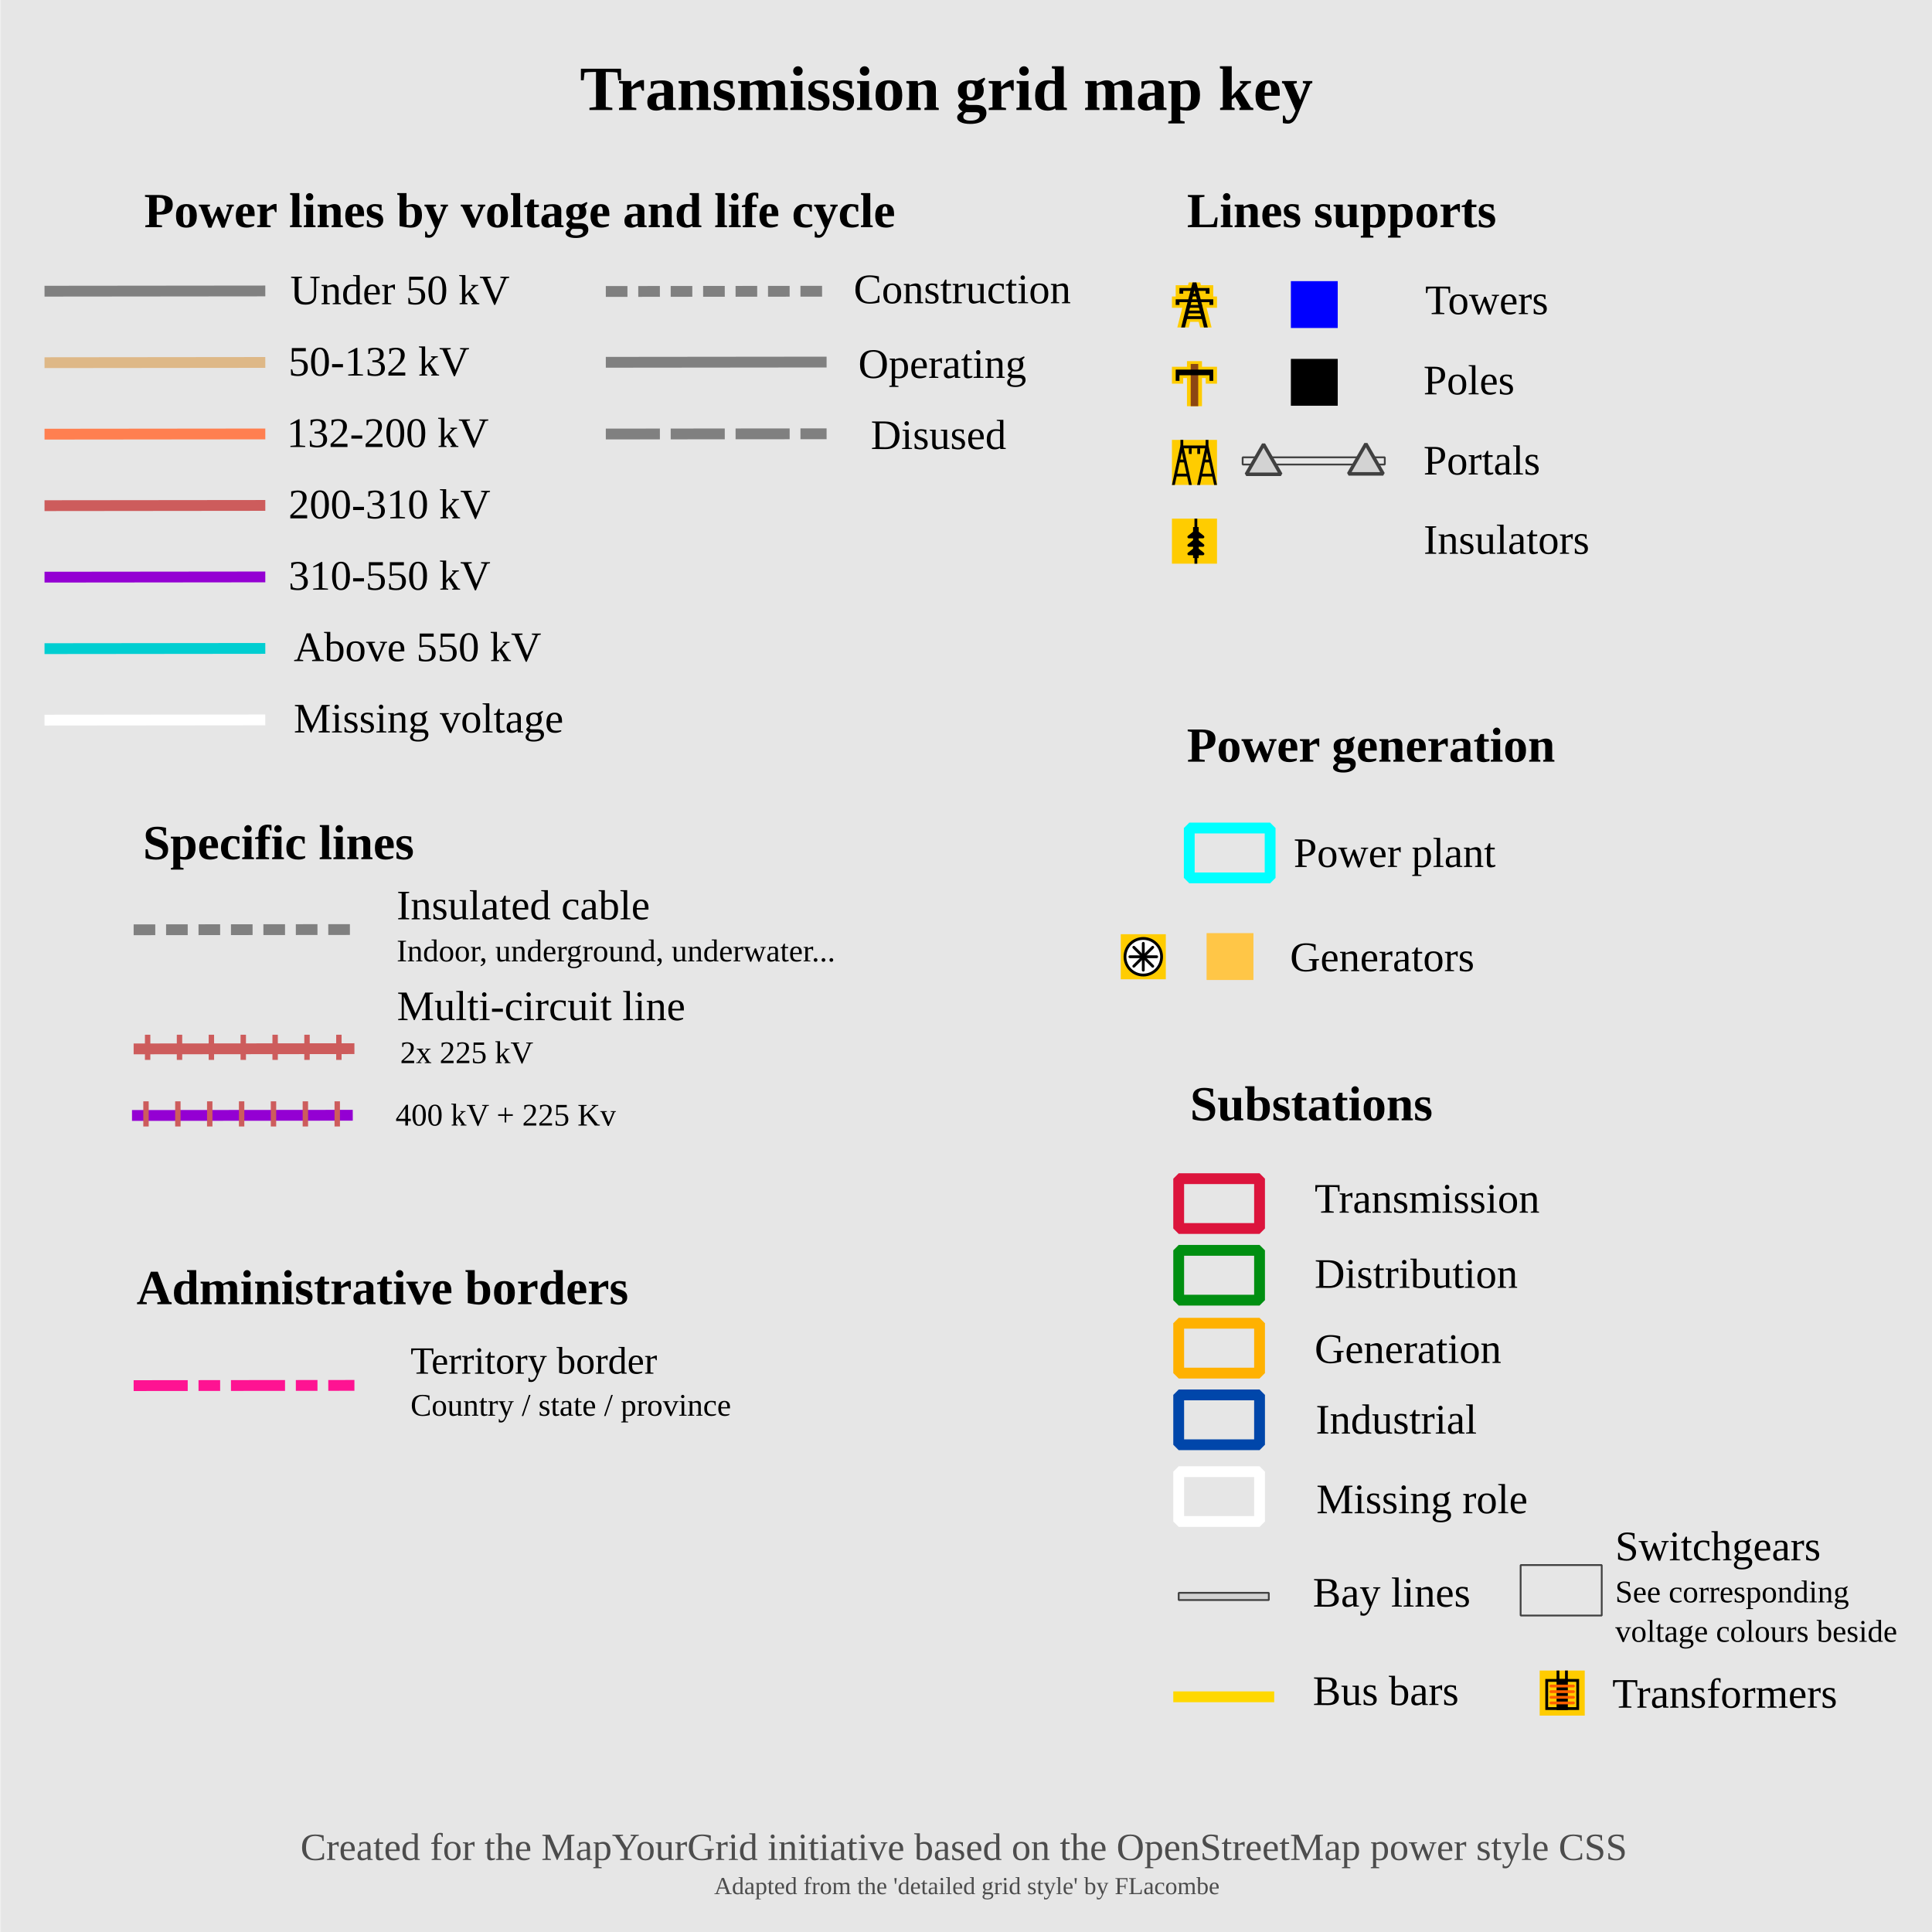
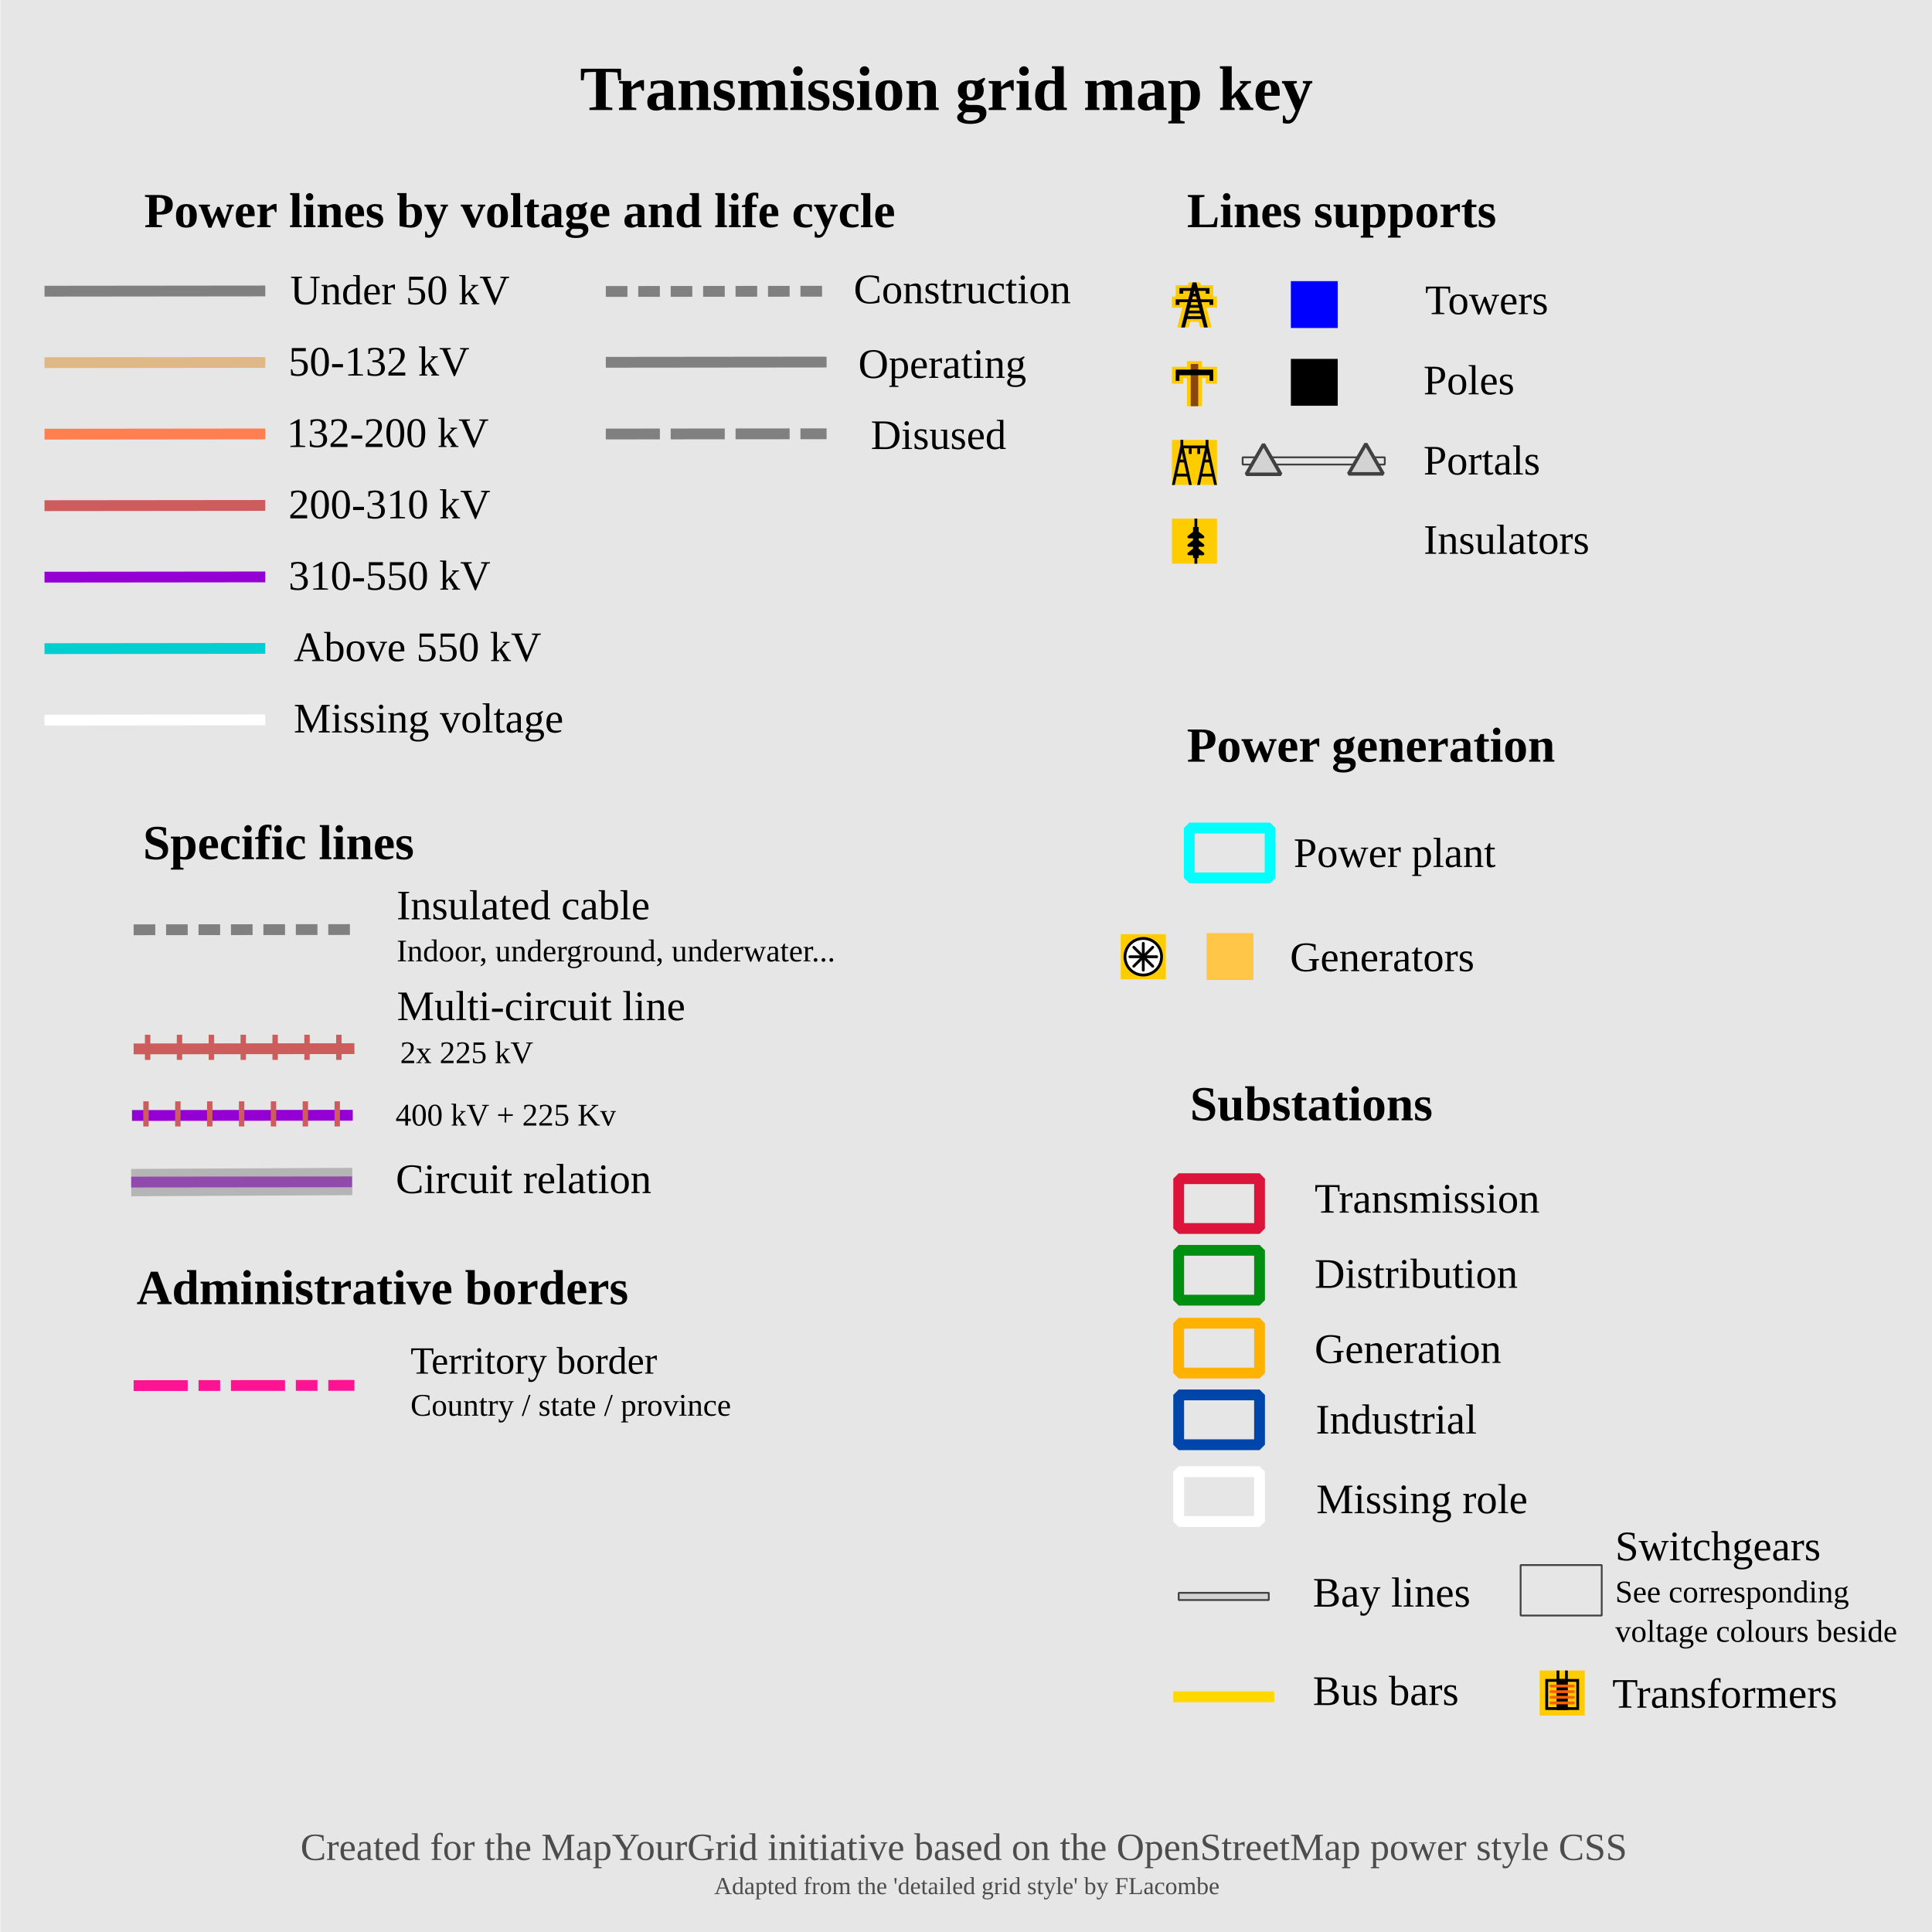
- <svg xmlns="http://www.w3.org/2000/svg" xmlns:ns1="http://krita.org/namespaces/svg/krita" width="551.396pt" height="551.396pt" viewBox="0 0 551.396 551.396">
+ <svg xmlns="http://www.w3.org/2000/svg" xmlns:ns1="http://krita.org/namespaces/svg/krita" width="551.4pt" height="551.4pt" viewBox="0 0 551.4 551.4">
  <defs />
-   <rect id="shape0" transform="translate(0.2571822, 2.59592795259778e-07)" fill="#e6e6e6" fill-rule="evenodd" stroke="none" stroke-width="1" stroke-linecap="square" stroke-linejoin="bevel" width="551.228" height="551.396" />
-   <path id="shape1" transform="translate(14.24991, 83.04021)" fill="none" stroke="#808080" stroke-width="3.086" stroke-linecap="square" stroke-linejoin="miter" stroke-miterlimit="2" d="M0 0.064L59.923 0" />
-   <text id="shape2" ns1:useRichText="true" ns1:textVersion="2" transform="translate(82.82436, 86.82854)" fill="#000000" stroke-opacity="0" stroke="#000000" stroke-width="0" stroke-linecap="square" stroke-linejoin="bevel" font-size-adjust="0.4" letter-spacing="0">
+   <rect id="shape0" transform="matrix(1 0 0 1 0.2571822 2.59592797098809e-07)" fill="#e6e6e6" fill-rule="evenodd" stroke-opacity="0" stroke="#000000" stroke-width="0" stroke-linecap="square" stroke-linejoin="bevel" width="551.228" height="551.396" />
+   <path id="shape1" transform="matrix(1 0 0 1 14.24991 83.04021)" fill="none" stroke="#808080" stroke-width="3.086" stroke-linecap="square" stroke-linejoin="miter" stroke-miterlimit="2" d="M0 0.064L59.923 0" />
+   <text id="shape2" ns1:useRichText="true" ns1:textVersion="2" transform="matrix(1 0 0 1 82.82436 86.82854)" fill="#000000" stroke-opacity="0" stroke="#000000" stroke-width="0" stroke-linecap="square" stroke-linejoin="bevel" font-size-adjust="0.4" letter-spacing="0">
    <tspan x="0">Under 50 kV</tspan>
  </text>
-   <path id="shape0" transform="matrix(1 0 0 1 14.24991 103.4436)" fill="#d00000" stroke="#deb887" stroke-width="3.086" stroke-linecap="square" stroke-linejoin="miter" stroke-miterlimit="2" d="M0 0.064L59.923 0" />
+   <path id="shape01" transform="matrix(1 0 0 1 14.24991 103.4436)" fill="#d00000" stroke="#deb887" stroke-width="3.086" stroke-linecap="square" stroke-linejoin="miter" stroke-miterlimit="2" d="M0 0.064L59.923 0" />
  <text id="shape01" ns1:useRichText="true" ns1:textVersion="2" transform="matrix(1 0 0 1 82.32436 107.1982)" fill="#000000" stroke-opacity="0" stroke="#000000" stroke-width="0" stroke-linecap="square" stroke-linejoin="bevel" letter-spacing="0">
    <tspan x="0">50-132 kV</tspan>
  </text>
  <path id="shape02" transform="matrix(1 0 0 1 14.24991 123.8469)" fill="#d00000" stroke="#ff7f50" stroke-width="3.086" stroke-linecap="square" stroke-linejoin="miter" stroke-miterlimit="2" d="M0 0.064L59.923 0" />
  <text id="shape03" ns1:useRichText="true" ns1:textVersion="2" transform="matrix(1 0 0 1 81.82436 127.5678)" fill="#000000" stroke-opacity="0" stroke="#000000" stroke-width="0" stroke-linecap="square" stroke-linejoin="bevel" letter-spacing="0">
    <tspan x="0">132-200 kV</tspan>
  </text>
  <path id="shape04" transform="matrix(1 0 0 1 14.24991 144.2503)" fill="#d00000" stroke="#cd5c5c" stroke-width="3.086" stroke-linecap="square" stroke-linejoin="miter" stroke-miterlimit="2" d="M0 0.064L59.923 0" />
  <text id="shape05" ns1:useRichText="true" ns1:textVersion="2" transform="matrix(1 0 0 1 82.32436 147.9374)" fill="#000000" stroke-opacity="0" stroke="#000000" stroke-width="0" stroke-linecap="square" stroke-linejoin="bevel" letter-spacing="0">
    <tspan x="0">200-310 kV</tspan>
  </text>
  <path id="shape06" transform="matrix(1 0 0 1 14.24991 164.6536)" fill="#d00000" stroke="#9400d3" stroke-width="3.086" stroke-linecap="square" stroke-linejoin="miter" stroke-miterlimit="2" d="M0 0.064L59.923 0" />
  <text id="shape07" ns1:useRichText="true" ns1:textVersion="2" transform="matrix(0.9999999 0 0 0.9999999 82.32436 168.307)" fill="#000000" stroke-opacity="0" stroke="#000000" stroke-width="0" stroke-linecap="square" stroke-linejoin="bevel" letter-spacing="0">
    <tspan x="0">310-550 kV</tspan>
  </text>
  <path id="shape08" transform="matrix(1 0 0 1 14.24991 185.057)" fill="#d00000" stroke="#00ced1" stroke-width="3.086" stroke-linecap="square" stroke-linejoin="miter" stroke-miterlimit="2" d="M0 0.064L59.923 0" />
  <text id="shape09" ns1:useRichText="true" ns1:textVersion="2" transform="matrix(0.9999999 0 0 0.9999999 83.82436 188.6766)" fill="#000000" stroke-opacity="0" stroke="#000000" stroke-width="0" stroke-linecap="square" stroke-linejoin="bevel" letter-spacing="0">
    <tspan x="0">Above 550 kV</tspan>
  </text>
  <path id="shape010" transform="matrix(1 0 0 1 14.24991 205.4603)" fill="#d00000" stroke="#ffffff" stroke-width="3.086" stroke-linecap="square" stroke-linejoin="miter" stroke-miterlimit="2" d="M0 0.064L59.923 0" />
  <text id="shape011" ns1:useRichText="true" ns1:textVersion="2" transform="matrix(0.9999999 0 0 0.9999999 83.82436 209.0462)" fill="#000000" stroke-opacity="0" stroke="#000000" stroke-width="0" stroke-linecap="square" stroke-linejoin="bevel" letter-spacing="0">
    <tspan x="0">Missing voltage</tspan>
  </text>
-   <text id="shape3" ns1:useRichText="true" ns1:textVersion="2" transform="translate(41.14898, 64.83301)" fill="#000000" stroke-opacity="0" stroke="#000000" stroke-width="0" stroke-linecap="square" stroke-linejoin="bevel" font-size="14" font-size-adjust="0.4" font-weight="700" letter-spacing="0">
+   <text id="shape3" ns1:useRichText="true" ns1:textVersion="2" transform="matrix(1 0 0 1 41.14898 64.83301)" fill="#000000" stroke-opacity="0" stroke="#000000" stroke-width="0" stroke-linecap="square" stroke-linejoin="bevel" font-size="14" font-size-adjust="0.4" font-weight="700" letter-spacing="0">
    <tspan x="0">Power lines by voltage and life cycle</tspan>
  </text>
  <text id="shape012" ns1:useRichText="true" ns1:textVersion="2" transform="matrix(1 0 0 1 338.7682 64.83248)" fill="#000000" stroke-opacity="0" stroke="#000000" stroke-width="0" stroke-linecap="square" stroke-linejoin="bevel" font-size="14" font-size-adjust="0.4" font-weight="700" letter-spacing="0">
    <tspan x="0">Lines supports</tspan>
  </text>
  <text id="shape013" ns1:useRichText="true" ns1:textVersion="2" transform="matrix(1 0 0 1 38.97051 372.2074)" fill="#000000" stroke-opacity="0" stroke="#000000" stroke-width="0" stroke-linecap="square" stroke-linejoin="bevel" font-size="14" font-size-adjust="0.4" font-weight="700" letter-spacing="0">
    <tspan x="0">Administrative borders</tspan>
  </text>
  <text id="shape014" ns1:useRichText="true" ns1:textVersion="2" transform="matrix(1 0 0 1 339.6366 319.7419)" fill="#000000" stroke-opacity="0" stroke="#000000" stroke-width="0" stroke-linecap="square" stroke-linejoin="bevel" font-size="14" font-size-adjust="0.4" font-weight="700" letter-spacing="0">
    <tspan x="0">Substations</tspan>
  </text>
  <text id="shape015" ns1:useRichText="true" ns1:textVersion="2" transform="matrix(1 0 0 1 338.7374 217.3833)" fill="#000000" stroke-opacity="0" stroke="#000000" stroke-width="0" stroke-linecap="square" stroke-linejoin="bevel" font-size="14" font-size-adjust="0.4" font-weight="700" letter-spacing="0">
    <tspan x="0">Power generation</tspan>
  </text>
  <text id="shape016" ns1:useRichText="true" ns1:textVersion="2" transform="matrix(1 0 0 1 40.79886 245.2072)" fill="#000000" stroke-opacity="0" stroke="#000000" stroke-width="0" stroke-linecap="square" stroke-linejoin="bevel" font-size="14" font-size-adjust="0.4" font-weight="700" letter-spacing="0">
    <tspan x="0">Specific lines</tspan>
  </text>
  <path id="shape017" transform="matrix(1 0 0 1 174.4451 83.11865)" fill="none" stroke="#808080" stroke-width="3.086" stroke-linecap="square" stroke-linejoin="miter" stroke-miterlimit="2" stroke-dasharray="3.086,6.172" d="M0 0.064L59.923 0" />
  <path id="shape018" transform="matrix(1 0 0 1 174.4451 103.3339)" fill="none" stroke="#808080" stroke-width="3.086" stroke-linecap="square" stroke-linejoin="miter" stroke-miterlimit="2" d="M0 0.064L59.923 0" />
  <path id="shape019" transform="matrix(1 0 0 1 174.4451 123.8036)" fill="none" stroke="#808080" stroke-width="3.086" stroke-linecap="square" stroke-linejoin="miter" stroke-miterlimit="2" stroke-dasharray="12.345,6.172" d="M0 0.064L59.923 0" />
  <text id="shape020" ns1:useRichText="true" ns1:textVersion="2" transform="matrix(1 0 0 1 243.6419 86.54237)" fill="#000000" stroke-opacity="0" stroke="#000000" stroke-width="0" stroke-linecap="square" stroke-linejoin="bevel" letter-spacing="0">
    <tspan x="0">Construction</tspan>
  </text>
-   <text id="shape021" ns1:useRichText="true" ns1:textVersion="2" transform="matrix(0.9999999 0 0 0.9999999 244.9495 107.8594)" fill="#000000" stroke-opacity="0" stroke="#000000" stroke-width="0" stroke-linecap="square" stroke-linejoin="bevel" letter-spacing="0">
+   <text id="shape021" ns1:useRichText="true" ns1:textVersion="2" transform="matrix(1 0 0 1 244.9495 107.8594)" fill="#000000" stroke-opacity="0" stroke="#000000" stroke-width="0" stroke-linecap="square" stroke-linejoin="bevel" letter-spacing="0">
    <tspan x="0">Operating</tspan>
  </text>
  <text id="shape022" ns1:useRichText="true" ns1:textVersion="2" transform="matrix(0.9999999 0 0 0.9999999 248.528 128.1477)" fill="#000000" stroke-opacity="0" stroke="#000000" stroke-width="0" stroke-linecap="square" stroke-linejoin="bevel" letter-spacing="0">
    <tspan x="0">Disused</tspan>
  </text>
  <path id="shape023" transform="matrix(1 0 0 1 39.68513 265.2946)" fill="none" stroke="#808080" stroke-width="3.086" stroke-linecap="square" stroke-linejoin="miter" stroke-miterlimit="2" stroke-dasharray="3.086,6.172" d="M0 0.064L59.923 0" />
  <text id="shape024" ns1:useRichText="true" ns1:textVersion="2" transform="matrix(0.9999999 0 0 0.9999999 113.2003 262.3819)" fill="#000000" stroke-opacity="0" stroke="#000000" stroke-width="0" stroke-linecap="square" stroke-linejoin="bevel" letter-spacing="0">
    <tspan x="0">Insulated cable</tspan>
    <tspan x="0" dy="12" font-size="9" font-size-adjust="0.4">Indoor, underground, underwater...</tspan>
  </text>
  <text id="shape025" ns1:useRichText="true" ns1:textVersion="2" transform="matrix(0.9999999 0 0 0.9999999 113.2906 291.1496)" fill="#000000" stroke-opacity="0" stroke="#000000" stroke-width="0" stroke-linecap="square" stroke-linejoin="bevel" letter-spacing="0">
    <tspan x="0">Multi-circuit line</tspan>
  </text>
-   <g id="group0" transform="translate(39.68513, 296.0867)" fill="none">
-     <path id="shape026" transform="matrix(1 0 0 1 0 3.204201)" fill="#ff8254" stroke="#cd5c5c" stroke-width="3.086" stroke-linecap="square" stroke-linejoin="miter" stroke-miterlimit="2" d="M0 0.064L59.923 0" />
-     <path id="shape4" transform="translate(2.450746, 0)" fill="#ff8254" fill-rule="evenodd" stroke="#cd5c5c" stroke-width="1.543" stroke-linecap="square" stroke-linejoin="miter" stroke-miterlimit="2" d="M0 0L0 5.637" />
+   <g id="group0" transform="matrix(1 0 0 1 39.68513 296.0867)" fill="none">
+     <path id="shape026" transform="matrix(1 0 0 1 -7.105427357601e-15 3.204201)" fill="#ff8254" stroke="#cd5c5c" stroke-width="3.086" stroke-linecap="square" stroke-linejoin="miter" stroke-miterlimit="2" d="M0 0.064L59.923 0" />
+     <path id="shape4" transform="translate(2.450746, 5.6843418860808e-14)" fill="#ff8254" fill-rule="evenodd" stroke="#cd5c5c" stroke-width="1.543" stroke-linecap="square" stroke-linejoin="miter" stroke-miterlimit="2" d="M0 0L0 5.637" />
    <path id="shape027" transform="matrix(1 0 0 1 11.54764 3.09516849483771e-07)" fill="#ff8254" stroke="#cd5c5c" stroke-width="1.543" stroke-linecap="square" stroke-linejoin="miter" stroke-miterlimit="2" d="M0 0L0 5.637" />
    <path id="shape028" transform="matrix(0.9999999 0 0 0.9999999 20.64453 4.35326285241899e-07)" fill="#ff8254" stroke="#cd5c5c" stroke-width="1.543" stroke-linecap="square" stroke-linejoin="miter" stroke-miterlimit="2" d="M0 0L0 5.637" />
-     <path id="shape029" transform="matrix(0.9999999 0 0 0.9999999 29.74143 4.29516433086974e-07)" fill="#ff8254" stroke="#cd5c5c" stroke-width="1.543" stroke-linecap="square" stroke-linejoin="miter" stroke-miterlimit="2" d="M0 0L0 5.637" />
+     <path id="shape029" transform="matrix(0.9999999 0 0 0.9999999 29.74143 4.29516376243555e-07)" fill="#ff8254" stroke="#cd5c5c" stroke-width="1.543" stroke-linecap="square" stroke-linejoin="miter" stroke-miterlimit="2" d="M0 0L0 5.637" />
    <path id="shape030" transform="matrix(0.9999999 0 0 0.9999999 38.83832 4.83868291212275e-07)" fill="#ff8254" stroke="#cd5c5c" stroke-width="1.543" stroke-linecap="square" stroke-linejoin="miter" stroke-miterlimit="2" d="M0 0L0 5.637" />
    <path id="shape031" transform="matrix(0.9999999 0 0 0.9999999 47.93522 6.09677556440147e-07)" fill="#ff8254" stroke="#cd5c5c" stroke-width="1.543" stroke-linecap="square" stroke-linejoin="miter" stroke-miterlimit="2" d="M0 0L0 5.637" />
-     <path id="shape032" transform="matrix(0.9999998 0 0 0.9999998 57.03211 7.26052462596272e-07)" fill="#ff8254" stroke="#cd5c5c" stroke-width="1.543" stroke-linecap="square" stroke-linejoin="miter" stroke-miterlimit="2" d="M0 0L0 5.637" />
-   </g>
-   <rect id="shape5" transform="translate(336.4009, 336.3929)" fill="none" stroke="#dc143c" stroke-width="3.086" stroke-linecap="square" stroke-linejoin="bevel" width="23.076" height="14.223" />
+     <path id="shape032" transform="matrix(0.9999998 0 0 0.9999998 57.03211 7.26052405752853e-07)" fill="#ff8254" stroke="#cd5c5c" stroke-width="1.543" stroke-linecap="square" stroke-linejoin="miter" stroke-miterlimit="2" d="M0 0L0 5.637" />
+   </g>
+   <rect id="shape5" transform="matrix(1 0 0 1 336.4009 336.3929)" fill="none" stroke="#dc143c" stroke-width="3.086" stroke-linecap="square" stroke-linejoin="bevel" width="23.076" height="14.223" />
  <rect id="shape033" transform="matrix(1 0 0 1 336.4009 356.8445)" fill="none" stroke="#008f11" stroke-width="3.086" stroke-linecap="square" stroke-linejoin="bevel" width="23.076" height="14.223" />
  <rect id="shape034" transform="matrix(1 0 0 1 336.4009 377.6597)" fill="none" stroke="#ffb100" stroke-width="3.086" stroke-linecap="square" stroke-linejoin="bevel" width="23.076" height="14.223" />
  <rect id="shape035" transform="matrix(1 0 0 1 336.4009 398.1112)" fill="none" stroke="#0046aa" stroke-width="3.086" stroke-linecap="square" stroke-linejoin="bevel" width="23.076" height="14.223" />
-   <text id="shape036" ns1:useRichText="true" ns1:textVersion="2" transform="matrix(0.9999998 0 0 0.9999998 375.1832 346.0947)" fill="#000000" stroke-opacity="0" stroke="#000000" stroke-width="0" stroke-linecap="square" stroke-linejoin="bevel" letter-spacing="0">
+   <text id="shape036" ns1:useRichText="true" ns1:textVersion="2" transform="matrix(0.9999999 0 0 0.9999999 375.1832 346.0947)" fill="#000000" stroke-opacity="0" stroke="#000000" stroke-width="0" stroke-linecap="square" stroke-linejoin="bevel" letter-spacing="0">
    <tspan x="0">Transmission</tspan>
  </text>
  <text id="shape037" ns1:useRichText="true" ns1:textVersion="2" transform="matrix(0.9999998 0 0 0.9999998 375.1832 367.5404)" fill="#000000" stroke-opacity="0" stroke="#000000" stroke-width="0" stroke-linecap="square" stroke-linejoin="bevel" letter-spacing="0">
    <tspan x="0">Distribution</tspan>
  </text>
-   <text id="shape038" ns1:useRichText="true" ns1:textVersion="2" transform="matrix(0.9999998 0 0 0.9999998 375.1832 388.986)" fill="#000000" stroke-opacity="0" stroke="#000000" stroke-width="0" stroke-linecap="square" stroke-linejoin="bevel" letter-spacing="0">
+   <text id="shape038" ns1:useRichText="true" ns1:textVersion="2" transform="matrix(0.9999999 0 0 0.9999999 375.1832 388.986)" fill="#000000" stroke-opacity="0" stroke="#000000" stroke-width="0" stroke-linecap="square" stroke-linejoin="bevel" letter-spacing="0">
    <tspan x="0">Generation</tspan>
  </text>
  <text id="shape039" ns1:useRichText="true" ns1:textVersion="2" transform="matrix(0.9999998 0 0 0.9999998 375.5122 409.1457)" fill="#000000" stroke-opacity="0" stroke="#000000" stroke-width="0" stroke-linecap="square" stroke-linejoin="bevel" letter-spacing="0">
    <tspan x="0">Industrial</tspan>
  </text>
  <text id="shape040" ns1:useRichText="true" ns1:textVersion="2" transform="matrix(0.9999999 0 0 0.9999999 375.6832 431.8773)" fill="#000000" stroke-opacity="0" stroke="#000000" stroke-width="0" stroke-linecap="square" stroke-linejoin="bevel" letter-spacing="0">
    <tspan x="0">Missing role</tspan>
  </text>
  <rect id="shape041" transform="matrix(1 0 0 1 336.4009 420.0176)" fill="none" stroke="#ffffff" stroke-width="3.086" stroke-linecap="square" stroke-linejoin="bevel" width="23.076" height="14.223" />
  <rect id="shape042" transform="matrix(1 0 0 1 339.4196 236.3257)" fill="none" stroke="#01ffff" stroke-width="3.086" stroke-linecap="square" stroke-linejoin="bevel" width="23.076" height="14.223" />
  <text id="shape043" ns1:useRichText="true" ns1:textVersion="2" transform="matrix(0.9999998 0 0 0.9999998 369.2027 247.437)" fill="#000000" stroke-opacity="0" stroke="#000000" stroke-width="0" stroke-linecap="square" stroke-linejoin="bevel" letter-spacing="0">
    <tspan x="0">Power plant</tspan>
  </text>
-   <text id="shape044" ns1:useRichText="true" ns1:textVersion="2" transform="matrix(0.9999998 0 0 0.9999998 406.7511 89.65616)" fill="#000000" stroke-opacity="0" stroke="#000000" stroke-width="0" stroke-linecap="square" stroke-linejoin="bevel" letter-spacing="0">
+   <text id="shape044" ns1:useRichText="true" ns1:textVersion="2" transform="matrix(0.9999999 0 0 0.9999999 406.7511 89.65617)" fill="#000000" stroke-opacity="0" stroke="#000000" stroke-width="0" stroke-linecap="square" stroke-linejoin="bevel" letter-spacing="0">
    <tspan x="0">Towers</tspan>
  </text>
  <text id="shape045" ns1:useRichText="true" ns1:textVersion="2" transform="matrix(0.9999998 0 0 0.9999998 406.2511 112.5417)" fill="#000000" stroke-opacity="0" stroke="#000000" stroke-width="0" stroke-linecap="square" stroke-linejoin="bevel" letter-spacing="0">
    <tspan x="0">Poles</tspan>
  </text>
  <text id="shape046" ns1:useRichText="true" ns1:textVersion="2" transform="matrix(0.9999999 0 0 0.9999999 406.2511 135.4273)" fill="#000000" stroke-opacity="0" stroke="#000000" stroke-width="0" stroke-linecap="square" stroke-linejoin="bevel" letter-spacing="0">
    <tspan x="0">Portals</tspan>
  </text>
  <text id="shape047" ns1:useRichText="true" ns1:textVersion="2" transform="matrix(0.9999999 0 0 0.9999999 406.3086 158.0556)" fill="#000000" stroke-opacity="0" stroke="#000000" stroke-width="0" stroke-linecap="square" stroke-linejoin="bevel" letter-spacing="0">
    <tspan x="0">Insulators</tspan>
  </text>
  <text id="shape048" ns1:useRichText="true" ns1:textVersion="2" transform="matrix(0.9999998 0 0 0.9999998 368.1639 277.17)" fill="#000000" stroke-opacity="0" stroke="#000000" stroke-width="0" stroke-linecap="square" stroke-linejoin="bevel" letter-spacing="0">
    <tspan x="0">Generators</tspan>
  </text>
-   <rect id="shape6" transform="translate(368.4189, 80.24052)" fill="#0000ff" fill-rule="evenodd" stroke="none" stroke-width="3.086" stroke-linecap="square" stroke-linejoin="bevel" width="13.373" height="13.373" />
+   <rect id="shape6" transform="matrix(1 0 0 1 368.4189 80.24052)" fill="#0000ff" fill-rule="evenodd" stroke-opacity="0" stroke="#000000" stroke-width="0" stroke-linecap="square" stroke-linejoin="bevel" width="13.373" height="13.373" />
  <rect id="shape049" transform="matrix(1 0 0 1 368.4189 102.4268)" fill="#000000" fill-rule="evenodd" stroke-opacity="0" stroke="#000000" stroke-width="0" stroke-linecap="square" stroke-linejoin="bevel" width="13.373" height="13.373" />
  <text id="shape050" ns1:useRichText="true" ns1:textVersion="2" transform="matrix(1 0 0 1 165.5107 31.39893)" fill="#000000" stroke-opacity="0" stroke="#000000" stroke-width="0" stroke-linecap="square" stroke-linejoin="bevel" font-size="18" font-size-adjust="0.4" font-weight="700" letter-spacing="0">
    <tspan x="0">Transmission grid map key</tspan>
  </text>
  <path id="shape051" transform="matrix(1 0 0 1 39.68513 395.3931)" fill="none" stroke="#fe1392" stroke-width="3.086" stroke-linecap="square" stroke-linejoin="miter" stroke-miterlimit="2" stroke-dasharray="12.345,6.172,3.086,6.172" d="M0 0.064C19.974 0.043 39.949 0.021 59.923 0" />
  <text id="shape052" ns1:useRichText="true" ns1:textVersion="2" transform="matrix(0.9999999 0 0 0.9999999 117.1551 392.0422)" fill="#000000" stroke-opacity="0" stroke="#000000" stroke-width="0" stroke-linecap="square" stroke-linejoin="bevel" font-size="9" font-size-adjust="0.386" font-stretch="normal" kerning="0" letter-spacing="0" word-spacing="0">
    <tspan x="0" font-size="11" font-size-adjust="0.4">Territory border</tspan>
    <tspan x="0" dy="12">Country / state / province</tspan>
  </text>
  <rect id="shape053" transform="matrix(1 0 0 1 344.361 266.3165)" fill="#ffc647" fill-rule="evenodd" stroke-opacity="0" stroke="#000000" stroke-width="0" stroke-linecap="square" stroke-linejoin="bevel" width="13.373" height="13.373" />
-   <rect id="shape7" transform="translate(354.6528, 130.5194)" fill="#e6e6e6" fill-rule="evenodd" stroke="#404040" stroke-width="0.514" stroke-linecap="square" stroke-linejoin="bevel" width="40.57" height="2.057" />
+   <rect id="shape7" transform="matrix(1 0 0 1 354.6528 130.5194)" fill="#e6e6e6" fill-rule="evenodd" stroke="#404040" stroke-width="0.514" stroke-linecap="square" stroke-linejoin="bevel" width="40.57" height="2.057" />
  <g id="g3382-9" transform="matrix(0 0.01846158 -0.04255323 0 29.55915 2.260874)" fill="none" />
  <g id="group1" transform="matrix(0.5050505 0 0 0.4214963 334.4746 80.60051)" fill="none">
    <path id="path4221" transform="matrix(2.121745 0 0 1.906757 0 0)" fill="#ffcc00" fill-rule="evenodd" stroke-opacity="0" stroke="#000000" stroke-width="0" stroke-linecap="square" stroke-linejoin="bevel" d="M4.473 0L4.283 1L1 1L1 5L0 5L0 9L2.76 9L1.426 16L4.48 16L4.861 14L7.127 14L7.508 16L10.56 16L9.232 9L12 9L12 5L11 5L11 1L7.717 1L7.527 0Z" />
    <path id="path4280" transform="matrix(2.121745 0 0 1.906757 2.121745 11.44054)" fill="#000000" fill-rule="evenodd" stroke-opacity="0" stroke="#000000" stroke-width="0" stroke-linecap="square" stroke-linejoin="bevel" d="M0 0L0 2L1 2L1 1L9 1L9 2L10 2L10 0Z" />
    <path id="path4296" transform="matrix(2.121745 0 0 1.906757 4.24349 3.813514)" fill="#000000" fill-rule="evenodd" stroke-opacity="0" stroke="#000000" stroke-width="0" stroke-linecap="square" stroke-linejoin="bevel" d="M0 0L0 2L1 2L1 1L7 1L7 2L8 2L8 0Z" />
    <path id="path4310" transform="matrix(2.121745 0 0 1.906757 8.48698 22.88109)" fill="#000000" fill-rule="evenodd" stroke-opacity="0" stroke="#000000" stroke-width="0" stroke-linecap="square" stroke-linejoin="bevel" d="M0 0L0 1L4 1L4 0Z" />
    <path id="path4312" transform="matrix(2.121745 0 0 1.906757 8.48698 19.06757)" fill="#000000" fill-rule="evenodd" stroke-opacity="0" stroke="#000000" stroke-width="0" stroke-linecap="square" stroke-linejoin="bevel" d="M0 0L0 1L4 1L4 0Z" />
    <path id="path4314" transform="matrix(2.121745 0 0 1.906757 10.60872 7.627029)" fill="#000000" fill-rule="evenodd" stroke-opacity="0" stroke="#000000" stroke-width="0" stroke-linecap="square" stroke-linejoin="bevel" d="M0 0L0 1L2 1L2 0Z" />
-     <path id="path4316" transform="matrix(2.121745 0 0 1.906757 5.188328 1.4210854715202e-14)" fill="#000000" fill-rule="evenodd" stroke-opacity="0" stroke="#000000" stroke-width="0" stroke-linecap="square" stroke-linejoin="bevel" d="M3.047 0L0 16L1.018 16L3.553 2.68L6.08 16L7.098 16L4.064 0Z" />
+     <path id="path4316" transform="matrix(2.121745 0 0 1.906757 5.188328 0)" fill="#000000" fill-rule="evenodd" stroke-opacity="0" stroke="#000000" stroke-width="0" stroke-linecap="square" stroke-linejoin="bevel" d="M3.047 0L0 16L1.018 16L3.553 2.68L6.08 16L7.098 16L4.064 0Z" />
    <path id="path4318" transform="matrix(2.121745 0 0 1.906757 8.48698 15.25406)" fill="#000000" fill-rule="evenodd" stroke-opacity="0" stroke="#000000" stroke-width="0" stroke-linecap="square" stroke-linejoin="bevel" d="M0 0L0 1L4 1L4 0Z" />
  </g>
  <g id="layer1" transform="matrix(1.071588 0 0 0.8036911 334.4746 -729.8427)" fill="none">
    <path id="path4218" transform="translate(0, 1036.362)" fill="#ffcc00" stroke-opacity="0" stroke="#000000" stroke-width="0" stroke-linecap="square" stroke-linejoin="bevel" d="M4 0L4 2L0 2L0 8L3 8L3 6L4 6L4 16L8 16L8 6L9 6L9 8L12 8L12 2L8 2L8 0Z" />
    <g id="g3382-91" transform="matrix(0 0.1538465 -0.3546103 0 155.2413 1020.108)" fill="none" />
    <path id="path4282" transform="translate(6, 1037.362)" fill="none" stroke="#8b4513" stroke-width="2" stroke-linecap="butt" stroke-linejoin="miter" stroke-miterlimit="2" d="M0 0L0 15" />
    <path id="path4216" transform="translate(1, 1039.362)" fill="#000000" stroke-opacity="0" stroke="#000000" stroke-width="0" stroke-linecap="square" stroke-linejoin="bevel" d="M0 0L0 2L0 4L1 4L1 2L9 2L9 4L10 4L10 2L10 0Z" />
  </g>
  <g id="layer11" transform="matrix(0.8036911 0 0 0.8036911 334.4746 -707.371)" fill="none">
-     <rect id="rect4288" transform="translate(2.64697796016969e-23, 1036.362)" fill="#ffcc00" stroke-opacity="0" stroke="#000000" stroke-width="0" stroke-linecap="square" stroke-linejoin="bevel" width="16" height="16" />
+     <rect id="rect4288" transform="translate(0, 1036.362)" fill="#ffcc00" stroke-opacity="0" stroke="#000000" stroke-width="0" stroke-linecap="square" stroke-linejoin="bevel" width="16" height="16" />
    <g id="g3382-92" transform="matrix(0 0.1538465 -0.3546103 0 155.2413 1020.108)" fill="none" />
-     <g id="g4212" transform="translate(-4.480469, -1.4210854715202e-14)" fill="none">
+     <g id="g4212" transform="translate(-4.480469, 0)" fill="none">
      <path id="path4211" transform="translate(4.480469, 1038.362)" fill="#000000" fill-rule="evenodd" stroke-opacity="0" stroke="#000000" stroke-width="0" stroke-linecap="square" stroke-linejoin="bevel" d="M3.027 0L0 14L1.02 14L3.521 2.464L6.041 14L7.059 14L4.01 0Z" />
      <path id="path4311" transform="translate(7.000001, 1043.862)" fill="none" stroke="#000000" stroke-width="1" stroke-linecap="butt" stroke-linejoin="miter" stroke-miterlimit="4" d="M2.139 0L0 0" />
      <path id="path4226" transform="translate(6.000001, 1048.862)" fill="none" stroke="#000000" stroke-width="1" stroke-linecap="butt" stroke-linejoin="miter" stroke-miterlimit="4" d="M4.032 0L0 0" />
      <path id="path42211" transform="translate(8.000001, 1036.362)" fill="none" stroke="#000000" stroke-width="1" stroke-linecap="butt" stroke-linejoin="miter" stroke-miterlimit="4" d="M0 2.139L0 0" />
    </g>
-     <g id="g4218" transform="translate(4.46094, -1.4210854715202e-14)" fill="none">
+     <g id="g4218" transform="translate(4.46094, 0)" fill="none">
      <path id="path4220" transform="translate(4.480469, 1038.362)" fill="#000000" fill-rule="evenodd" stroke-opacity="0" stroke="#000000" stroke-width="0" stroke-linecap="square" stroke-linejoin="bevel" d="M3.027 0L0 14L1.02 14L3.521 2.464L6.041 14L7.059 14L4.01 0Z" />
      <path id="path4222" transform="translate(7.000001, 1043.862)" fill="none" stroke="#000000" stroke-width="1" stroke-linecap="butt" stroke-linejoin="miter" stroke-miterlimit="4" d="M2.139 0L0 0" />
      <path id="path4224" transform="translate(6.000001, 1048.862)" fill="none" stroke="#000000" stroke-width="1" stroke-linecap="butt" stroke-linejoin="miter" stroke-miterlimit="4" d="M4.032 0L0 0" />
      <path id="path4227" transform="translate(8.000001, 1036.362)" fill="none" stroke="#000000" stroke-width="1" stroke-linecap="butt" stroke-linejoin="miter" stroke-miterlimit="4" d="M0 2.139L0 0" />
    </g>
    <path id="path4229" transform="translate(4, 1038.862)" fill="none" stroke="#000000" stroke-width="1" stroke-linecap="butt" stroke-linejoin="miter" stroke-miterlimit="2" d="M0 0L8 0" />
    <path id="path4231" transform="translate(6.500001, 1039.362)" fill="none" stroke="#000000" stroke-width="1" stroke-linecap="butt" stroke-linejoin="miter" stroke-miterlimit="2" d="M0 0L0 2" />
    <path id="path4233" transform="translate(9.500001, 1039.362)" fill="none" stroke="#000000" stroke-width="1" stroke-linecap="butt" stroke-linejoin="miter" stroke-miterlimit="2" d="M0 0L0 2" />
  </g>
  <g id="layer12" transform="matrix(0.8036911 0 0 0.8036911 319.8646 -566.2868)" fill="none">
-     <rect id="rect42881" transform="translate(-8.27180612553028e-25, 1036.362)" fill="#ffcc00" stroke-opacity="0" stroke="#000000" stroke-width="0" stroke-linecap="square" stroke-linejoin="bevel" width="16" height="16" />
+     <rect id="rect42881" transform="translate(0, 1036.362)" fill="#ffcc00" stroke-opacity="0" stroke="#000000" stroke-width="0" stroke-linecap="square" stroke-linejoin="bevel" width="16" height="16" />
    <g id="g3382-93" transform="matrix(0 0.1538465 -0.3546103 0 155.2413 1020.108)" fill="none" />
    <ellipse id="path42271" transform="translate(1.5, 1037.862)" rx="6.5" ry="6.5" cx="6.5" cy="6.5" fill="#ffffff" stroke="#000000" stroke-width="1" stroke-linecap="round" stroke-linejoin="round" />
    <path id="path4213" transform="translate(7.999999, 1039.602)" fill="none" stroke="#000000" stroke-width="1" stroke-linecap="round" stroke-linejoin="miter" stroke-miterlimit="4" d="M0 0L0 9.521" />
    <path id="path4215" transform="translate(3.239505, 1044.362)" fill="none" stroke="#000000" stroke-width="1" stroke-linecap="round" stroke-linejoin="miter" stroke-miterlimit="4" d="M9.521 0L0 0" />
    <path id="path4217" transform="translate(4.633822, 1040.996)" fill="none" stroke="#000000" stroke-width="1" stroke-linecap="round" stroke-linejoin="miter" stroke-miterlimit="4" d="M6.732 0L0 6.732" />
    <path id="path4219" transform="translate(4.633838, 1040.996)" fill="none" stroke="#000000" stroke-width="1" stroke-linecap="round" stroke-linejoin="miter" stroke-miterlimit="4" d="M0 0L6.732 6.732" />
  </g>
  <path id="shape054" transform="matrix(0.9999999 0 0 0.9999999 336.4009 484.274)" fill="none" stroke="#ffd800" stroke-width="3.086" stroke-linecap="square" stroke-linejoin="miter" stroke-miterlimit="2" d="M0 0L25.718 0" />
  <text id="shape055" ns1:useRichText="true" ns1:textVersion="2" transform="matrix(0.9999998 0 0 0.9999998 374.6832 458.5314)" fill="#000000" stroke-opacity="0" stroke="#000000" stroke-width="0" stroke-linecap="square" stroke-linejoin="bevel" letter-spacing="0">
    <tspan x="0">Bay lines</tspan>
  </text>
  <text id="shape056" ns1:useRichText="true" ns1:textVersion="2" transform="matrix(0.9999998 0 0 0.9999998 374.6832 486.6072)" fill="#000000" stroke-opacity="0" stroke="#000000" stroke-width="0" stroke-linecap="square" stroke-linejoin="bevel" letter-spacing="0">
    <tspan x="0">Bus bars</tspan>
  </text>
-   <text id="shape057" ns1:useRichText="true" ns1:textVersion="2" transform="matrix(0.9999998 0 0 0.9999998 460.1496 487.38)" fill="#000000" stroke-opacity="0" stroke="#000000" stroke-width="0" stroke-linecap="square" stroke-linejoin="bevel" letter-spacing="0">
+   <text id="shape057" ns1:useRichText="true" ns1:textVersion="2" transform="matrix(0.9999998 0 0 0.9999998 460.1497 487.38)" fill="#000000" stroke-opacity="0" stroke="#000000" stroke-width="0" stroke-linecap="square" stroke-linejoin="bevel" letter-spacing="0">
    <tspan x="0">Transformers</tspan>
  </text>
  <g id="layer13" transform="matrix(0.8036911 0 0 0.8036911 439.4278 -356.1375)" fill="none">
    <rect id="rect42882" transform="translate(0, 1036.362)" fill="#ffcc00" stroke-opacity="0" stroke="#000000" stroke-width="0" stroke-linecap="square" stroke-linejoin="bevel" width="16" height="16" />
    <path id="path42272" transform="translate(8, 1039.362)" fill="none" stroke="#000000" stroke-width="4" stroke-linecap="butt" stroke-linejoin="miter" stroke-miterlimit="4" d="M0 11L1e-06 0" />
    <path id="path4225" transform="translate(2.5, 1039.862)" fill="none" stroke="#000000" stroke-width="1" stroke-linecap="butt" stroke-linejoin="miter" stroke-miterlimit="2" d="M0 10L0 0L11 0L11 10Z" />
    <g id="g3382-94" transform="matrix(0 0.1538465 -0.3546103 0 155.2413 1020.108)" fill="none" />
    <path id="path42151" transform="translate(4, 1041.862)" fill="none" stroke="#ff6000" stroke-width="1" stroke-linecap="round" stroke-linejoin="miter" stroke-miterlimit="4" d="M0 0L8 0" />
    <path id="path42171" transform="translate(4, 1043.862)" fill="none" stroke="#ff6000" stroke-width="1" stroke-linecap="round" stroke-linejoin="miter" stroke-miterlimit="4" d="M0 0L8 0" />
    <path id="path42212" transform="translate(4, 1045.862)" fill="#ff6600" fill-rule="evenodd" stroke="#ff6000" stroke-width="1" stroke-linecap="round" stroke-linejoin="miter" stroke-miterlimit="4" d="M0 0L8 0" />
    <path id="path4223" transform="translate(4, 1047.862)" fill="#ff6600" fill-rule="evenodd" stroke="#ff6000" stroke-width="1" stroke-linecap="round" stroke-linejoin="miter" stroke-miterlimit="4" d="M0 0L8 0" />
    <path id="path42161" transform="translate(9.5, 1036.362)" fill="none" stroke="#000000" stroke-width="1" stroke-linecap="butt" stroke-linejoin="miter" stroke-miterlimit="2" d="M0 4L0 0" />
    <path id="path42181" transform="translate(6.5, 1036.362)" fill="none" stroke="#000000" stroke-width="1" stroke-linecap="butt" stroke-linejoin="miter" stroke-miterlimit="2" d="M0 4L0 0" />
  </g>
  <rect id="shape058" transform="matrix(1 0 0 1 336.4009 454.5962)" fill="#d3d3d3" fill-rule="evenodd" stroke="#404040" stroke-width="0.514" stroke-linecap="square" stroke-linejoin="bevel" width="25.718" height="2.057" />
  <rect id="shape059" transform="matrix(1 0 0 1 433.9912 446.6736)" fill="#e6e6e6" fill-rule="evenodd" stroke="#404040" stroke-width="0.514" stroke-linecap="square" stroke-linejoin="bevel" width="23.146" height="14.402" />
-   <text id="shape060" ns1:useRichText="true" ns1:textVersion="2" transform="matrix(0.9999998 0 0 0.9999998 460.9888 445.3169)" fill="#000000" stroke-opacity="0" stroke="#000000" stroke-width="0" stroke-linecap="square" stroke-linejoin="bevel" letter-spacing="0">
+   <text id="shape060" ns1:useRichText="true" ns1:textVersion="2" transform="matrix(0.9999998 0 0 0.9999998 460.9889 445.3169)" fill="#000000" stroke-opacity="0" stroke="#000000" stroke-width="0" stroke-linecap="square" stroke-linejoin="bevel" letter-spacing="0">
    <tspan x="0">Switchgears</tspan>
    <tspan x="0" dy="12" font-size="9" font-size-adjust="0.4">See corresponding </tspan>
    <tspan x="0" dy="11.25" font-size="9" font-size-adjust="0.4">voltage colours beside</tspan>
  </text>
  <g id="layer14" transform="matrix(0.8036911 0 0 0.8036911 334.4746 -684.8993)" fill="none">
    <rect id="rect42883" transform="translate(0, 1036.362)" fill="#ffcc00" stroke-opacity="0" stroke="#000000" stroke-width="0" stroke-linecap="square" stroke-linejoin="bevel" width="16" height="16" />
    <g id="g3382-95" transform="matrix(0 0.1538465 -0.3546103 0 155.2413 1020.108)" fill="none" />
    <path id="path42821" transform="translate(8.5, 1036.362)" fill="none" stroke="#000000" stroke-width="1" stroke-linecap="butt" stroke-linejoin="miter" stroke-miterlimit="4" d="M0 0L0 16" />
    <path id="path4248" transform="translate(6, 1040.862)" fill="#000000" fill-rule="evenodd" stroke="#000000" stroke-width="1" stroke-linecap="round" stroke-linejoin="round" d="M0 2L2.5 0L5 2Z" />
    <path id="path4250" transform="translate(6, 1043.862)" fill="#000000" fill-rule="evenodd" stroke="#000000" stroke-width="1" stroke-linecap="round" stroke-linejoin="round" d="M0 2L2.5 0L5 2Z" />
    <path id="path4252" transform="translate(6, 1046.862)" fill="#000000" fill-rule="evenodd" stroke="#000000" stroke-width="1" stroke-linecap="round" stroke-linejoin="round" d="M0 2L2.5 0L5 2Z" />
    <path id="path4254" transform="translate(8.5, 1039.362)" fill="none" stroke="#000000" stroke-width="2" stroke-linecap="butt" stroke-linejoin="miter" stroke-miterlimit="4" d="M0 0L0 11" />
  </g>
-   <path id="shape8" transform="translate(355.6887, 126.8071)" fill="#d3d3d3" fill-rule="evenodd" stroke="#404040" stroke-width="1" stroke-linecap="square" stroke-linejoin="bevel" d="M4.933 0L0 8.562L9.866 8.562Z" />
+   <path id="shape8" transform="matrix(1 0 0 1 355.6887 126.8071)" fill="#d3d3d3" fill-rule="evenodd" stroke="#404040" stroke-width="1" stroke-linecap="square" stroke-linejoin="bevel" d="M4.933 0L0 8.562L9.866 8.562Z" />
  <path id="shape061" transform="matrix(1 0 0 1 384.8925 126.6785)" fill="#d3d3d3" fill-rule="evenodd" stroke="#404040" stroke-width="1" stroke-linecap="square" stroke-linejoin="bevel" d="M4.933 0L0 8.562L9.866 8.562Z" />
-   <text id="shape9" ns1:useRichText="true" ns1:textVersion="2" transform="translate(65.79193, 530.8452)" fill="#4c4c4c" stroke-opacity="0" stroke="#000000" stroke-width="0" stroke-linecap="square" stroke-linejoin="bevel" font-size="7" font-size-adjust="0.4" font-stretch="normal" kerning="0" letter-spacing="0" text-anchor="middle" word-spacing="0">
+   <text id="shape9" ns1:useRichText="true" ns1:textVersion="2" transform="matrix(1 0 0 1 65.79193 530.8452)" fill="#4c4c4c" stroke-opacity="0" stroke="#000000" stroke-width="0" stroke-linecap="square" stroke-linejoin="bevel" font-size="7" font-size-adjust="0.4" font-stretch="normal" kerning="0" letter-spacing="0" text-anchor="middle" word-spacing="0">
    <tspan x="210.158" font-size="11">Created for the MapYourGrid initiative based on the OpenStreetMap power style CSS</tspan>
    <tspan x="210.158" dy="9.75">Adapted from the 'detailed grid style' by FLacombe</tspan>
  </text>
  <path id="shape062" transform="matrix(0.9999999 0 0 0.9999999 39.21562 318.2951)" fill="#ff8254" stroke="#9400d3" stroke-width="3.086" stroke-linecap="square" stroke-linejoin="miter" stroke-miterlimit="2" d="M0 0.064L59.923 0" />
  <path id="shape063" transform="matrix(1 0 0 1 41.66637 315.0909)" fill="#ff8254" fill-rule="evenodd" stroke="#cd5c5c" stroke-width="1.543" stroke-linecap="square" stroke-linejoin="miter" stroke-miterlimit="2" d="M0 0L0 5.637" />
-   <path id="shape01" transform="matrix(1 0 0 1 50.76326 315.0909)" fill="#ff8254" stroke="#cd5c5c" stroke-width="1.543" stroke-linecap="square" stroke-linejoin="miter" stroke-miterlimit="2" d="M0 0L0 5.637" />
-   <path id="shape02" transform="matrix(0.9999999 0 0 0.9999999 59.86016 315.0909)" fill="#ff8254" stroke="#cd5c5c" stroke-width="1.543" stroke-linecap="square" stroke-linejoin="miter" stroke-miterlimit="2" d="M0 0L0 5.637" />
-   <path id="shape03" transform="matrix(0.9999999 0 0 0.9999999 68.95705 315.0909)" fill="#ff8254" stroke="#cd5c5c" stroke-width="1.543" stroke-linecap="square" stroke-linejoin="miter" stroke-miterlimit="2" d="M0 0L0 5.637" />
-   <path id="shape04" transform="matrix(0.9999999 0 0 0.9999999 78.05394 315.0909)" fill="#ff8254" stroke="#cd5c5c" stroke-width="1.543" stroke-linecap="square" stroke-linejoin="miter" stroke-miterlimit="2" d="M0 0L0 5.637" />
-   <path id="shape05" transform="matrix(0.9999998 0 0 0.9999998 87.15084 315.0909)" fill="#ff8254" stroke="#cd5c5c" stroke-width="1.543" stroke-linecap="square" stroke-linejoin="miter" stroke-miterlimit="2" d="M0 0L0 5.637" />
-   <path id="shape06" transform="matrix(0.9999998 0 0 0.9999998 96.24773 315.0909)" fill="#ff8254" stroke="#cd5c5c" stroke-width="1.543" stroke-linecap="square" stroke-linejoin="miter" stroke-miterlimit="2" d="M0 0L0 5.637" />
-   <text id="shape10" ns1:useRichText="true" ns1:textVersion="2" transform="translate(114.2003, 303.4173)" fill="#000000" stroke-opacity="0" stroke="#000000" stroke-width="0" stroke-linecap="square" stroke-linejoin="bevel" font-size="9" font-size-adjust="0.4">
+   <path id="shape011" transform="matrix(1 0 0 1 50.76326 315.0909)" fill="#ff8254" stroke="#cd5c5c" stroke-width="1.543" stroke-linecap="square" stroke-linejoin="miter" stroke-miterlimit="2" d="M0 0L0 5.637" />
+   <path id="shape021" transform="matrix(0.9999999 0 0 0.9999999 59.86016 315.0909)" fill="#ff8254" stroke="#cd5c5c" stroke-width="1.543" stroke-linecap="square" stroke-linejoin="miter" stroke-miterlimit="2" d="M0 0L0 5.637" />
+   <path id="shape031" transform="matrix(0.9999999 0 0 0.9999999 68.95705 315.0909)" fill="#ff8254" stroke="#cd5c5c" stroke-width="1.543" stroke-linecap="square" stroke-linejoin="miter" stroke-miterlimit="2" d="M0 0L0 5.637" />
+   <path id="shape041" transform="matrix(0.9999999 0 0 0.9999999 78.05394 315.0909)" fill="#ff8254" stroke="#cd5c5c" stroke-width="1.543" stroke-linecap="square" stroke-linejoin="miter" stroke-miterlimit="2" d="M0 0L0 5.637" />
+   <path id="shape051" transform="matrix(0.9999999 0 0 0.9999999 87.15084 315.0909)" fill="#ff8254" stroke="#cd5c5c" stroke-width="1.543" stroke-linecap="square" stroke-linejoin="miter" stroke-miterlimit="2" d="M0 0L0 5.637" />
+   <path id="shape061" transform="matrix(0.9999998 0 0 0.9999998 96.24773 315.0909)" fill="#ff8254" stroke="#cd5c5c" stroke-width="1.543" stroke-linecap="square" stroke-linejoin="miter" stroke-miterlimit="2" d="M0 0L0 5.637" />
+   <text id="shape10" ns1:useRichText="true" ns1:textVersion="2" transform="matrix(1 0 0 1 114.2003 303.4173)" fill="#000000" stroke-opacity="0" stroke="#000000" stroke-width="0" stroke-linecap="square" stroke-linejoin="bevel" font-size="9" font-size-adjust="0.4">
    <tspan x="0">2x 225 kV</tspan>
  </text>
-   <text id="shape11" ns1:useRichText="true" ns1:textVersion="2" transform="translate(112.8817, 321.239)" fill="#000000" stroke-opacity="0" stroke="#000000" stroke-width="0" stroke-linecap="square" stroke-linejoin="bevel" font-size="9" font-size-adjust="0.4">
+   <text id="shape11" ns1:useRichText="true" ns1:textVersion="2" transform="matrix(1 0 0 1 112.8817 321.239)" fill="#000000" stroke-opacity="0" stroke="#000000" stroke-width="0" stroke-linecap="square" stroke-linejoin="bevel" font-size="9" font-size-adjust="0.4">
    <tspan x="0">400 kV + 225 Kv</tspan>
  </text>
+   <path id="shape0621" transform="matrix(0.9999999 0 0 0.9999999 39.00586 337.2995)" fill="#ff8254" stroke="#9400d3" stroke-width="3.086" stroke-linecap="square" stroke-linejoin="miter" stroke-miterlimit="2" d="M0 0.064L59.923 0" />
+   <path id="shape0622" transform="matrix(0.9999999 0 0 0.9999999 41.3475 337.2238)" fill="#ff8254" stroke-opacity="0.533" stroke="#8c8c8c" stroke-width="7.8" stroke-linecap="square" stroke-linejoin="miter" stroke-miterlimit="2" d="M0 0.278L55.3 0" />
+   <text id="shape0251" ns1:useRichText="true" ns1:textVersion="2" transform="matrix(0.9999999 0 0 0.9999999 112.9425 340.5096)" fill="#000000" stroke-opacity="0" stroke="#000000" stroke-width="0" stroke-linecap="square" stroke-linejoin="bevel" letter-spacing="0">
+     <tspan x="0">Circuit relation</tspan>
+   </text>
</svg>
